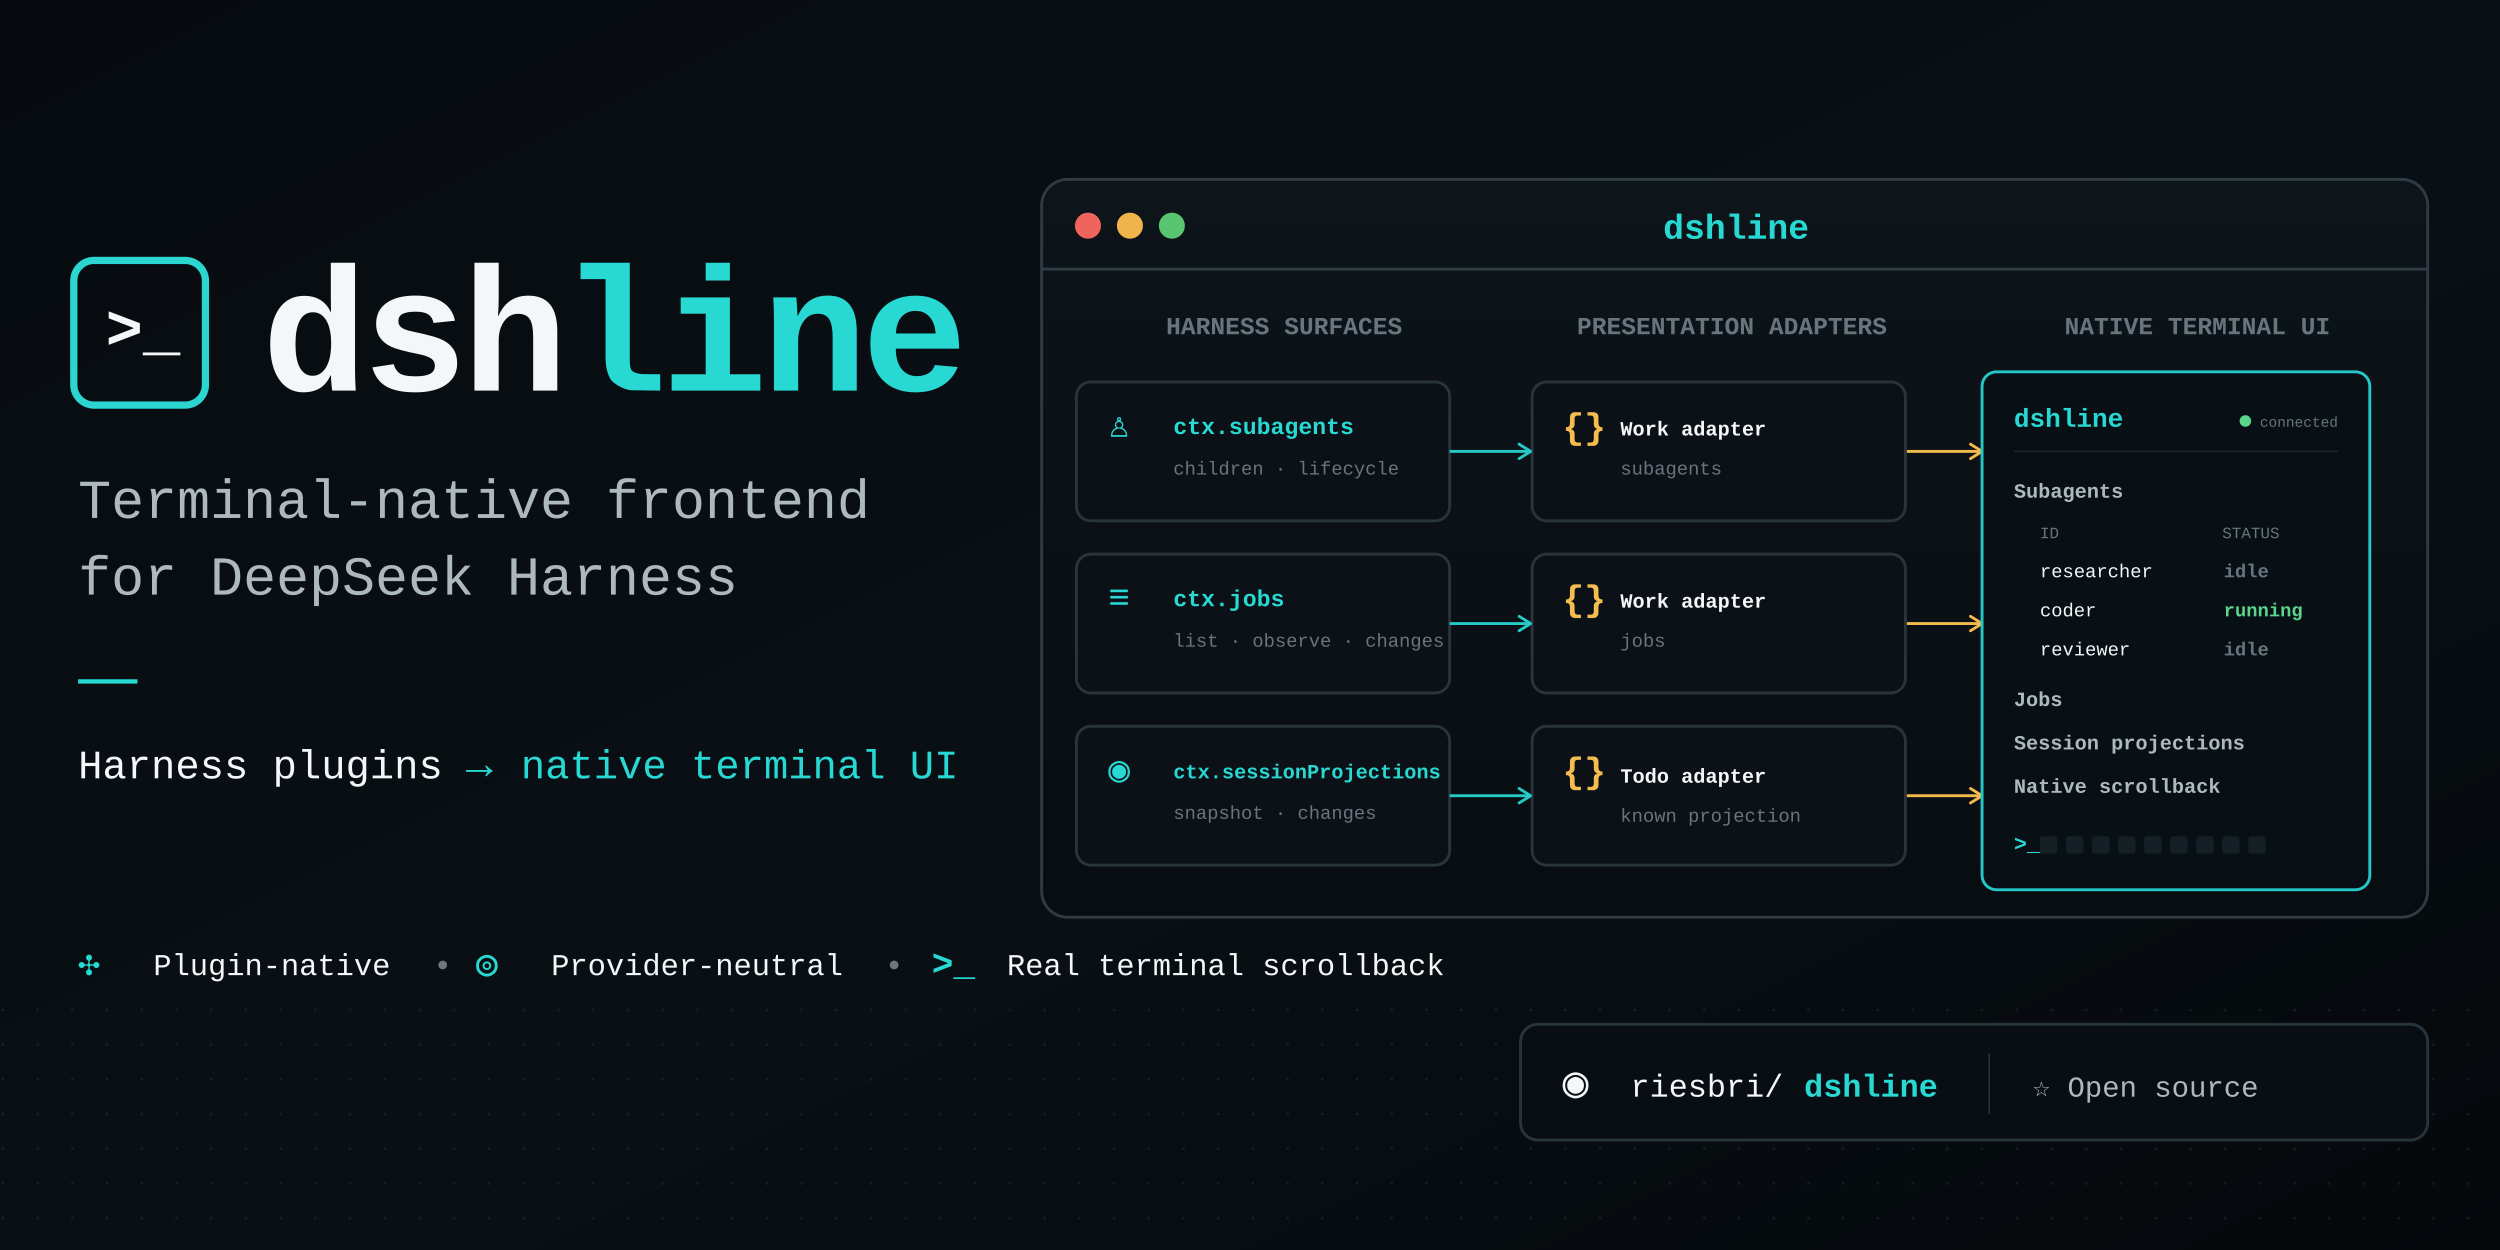
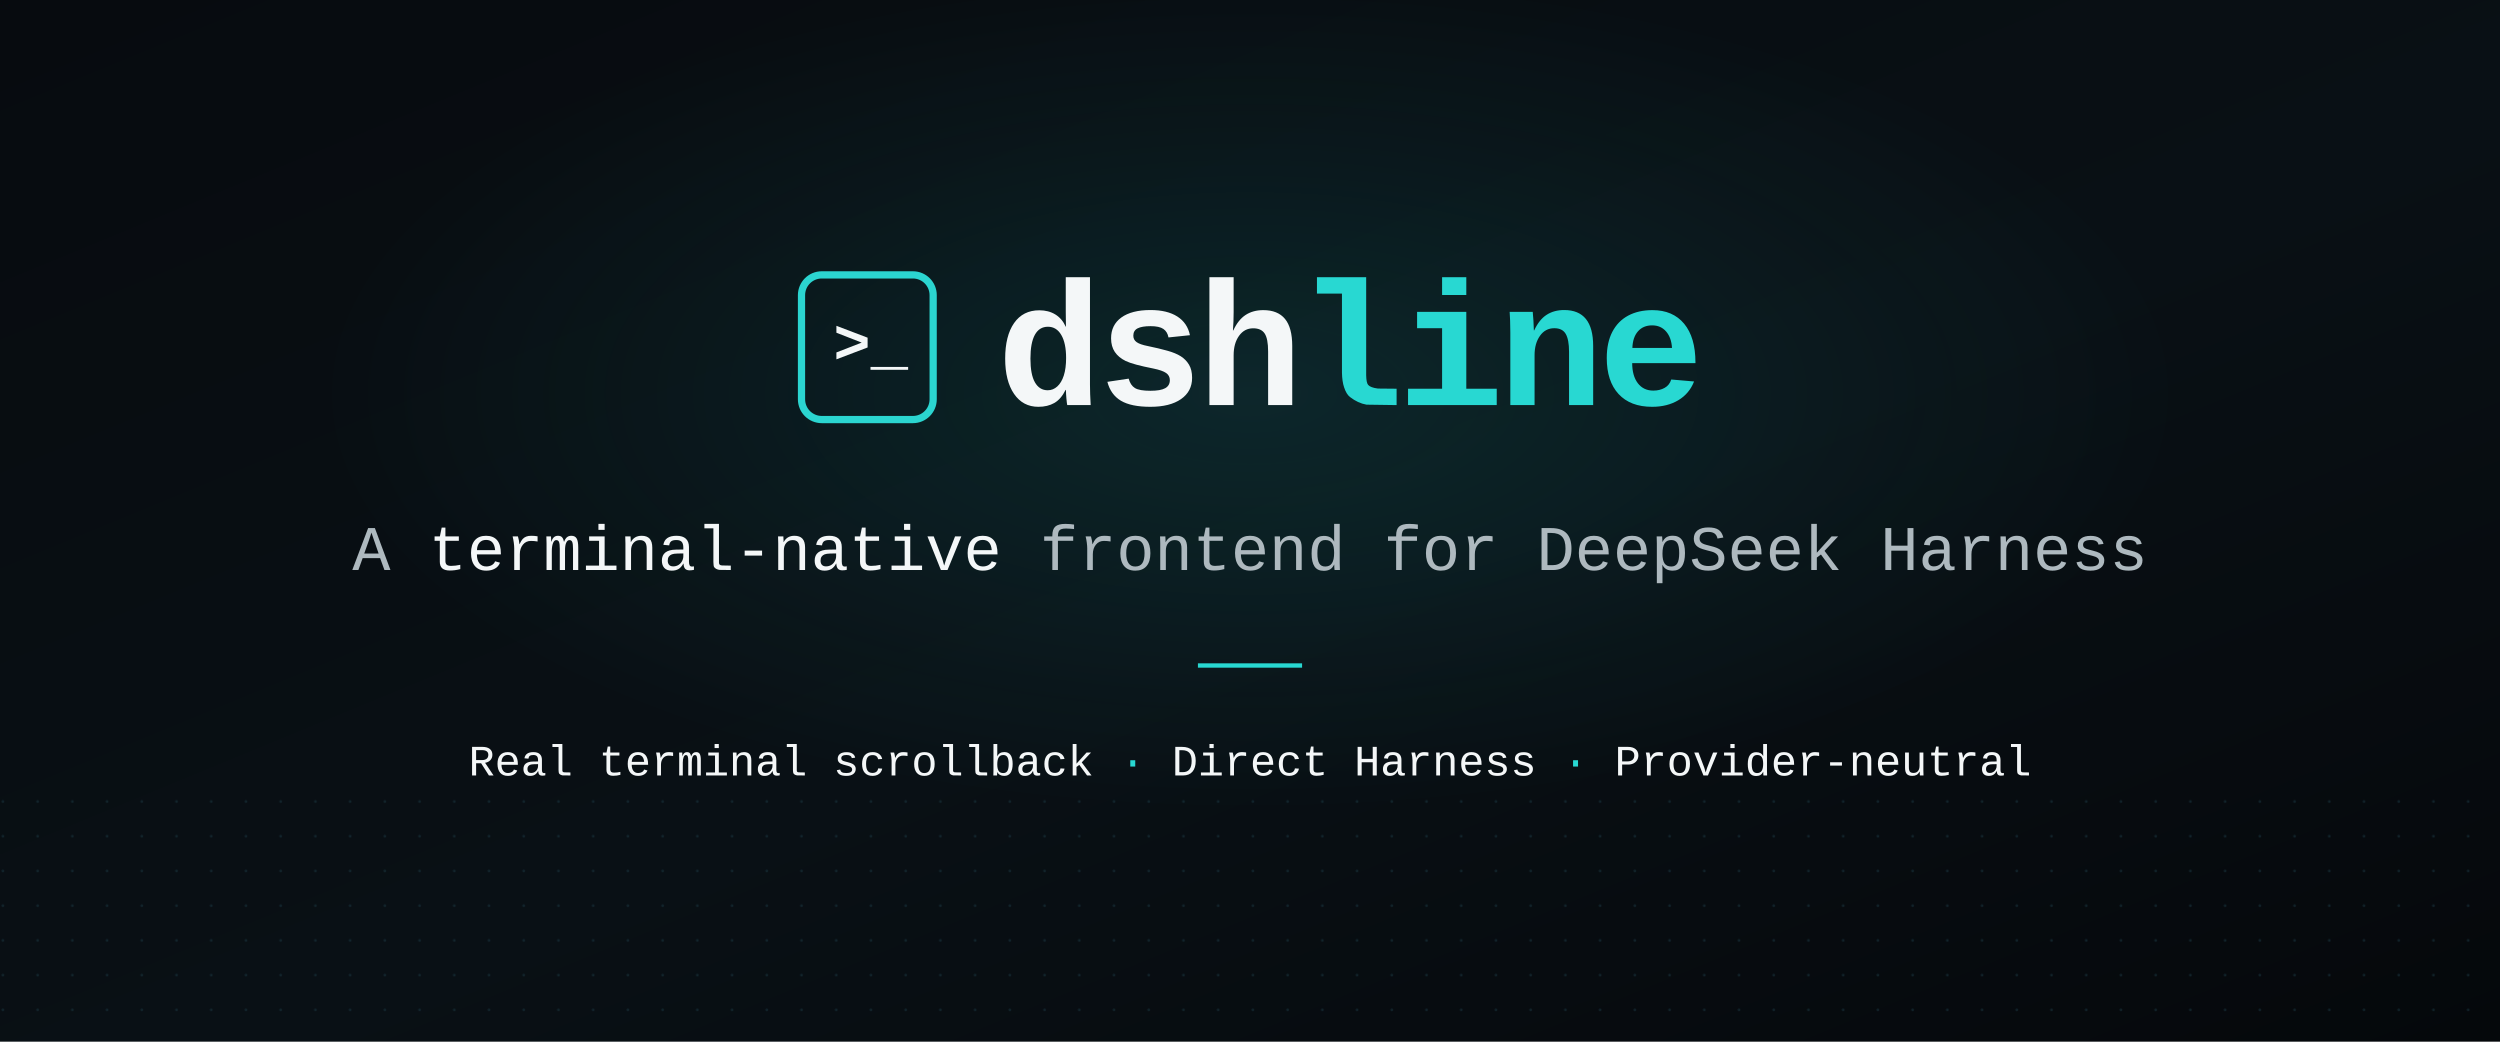
- <svg xmlns="http://www.w3.org/2000/svg" width="1728" height="864" viewBox="0 0 1728 864">
+ <svg xmlns="http://www.w3.org/2000/svg" width="1728" height="720" viewBox="0 0 1728 720" role="img">
  <defs>
    <linearGradient id="bg" x1="0" y1="0" x2="1" y2="1">
      <stop offset="0" stop-color="#070b0f" />
      <stop offset=".55" stop-color="#091015" />
      <stop offset="1" stop-color="#05080b" />
    </linearGradient>
-     <linearGradient id="panel" x1="0" y1="0" x2="0" y2="1">
-       <stop offset="0" stop-color="#0d141a" />
-       <stop offset="1" stop-color="#080d12" />
-     </linearGradient>
+     <radialGradient id="glow" cx=".5" cy=".5" r=".5">
+       <stop offset="0" stop-color="#28d8d2" stop-opacity=".12" />
+       <stop offset="1" stop-color="#28d8d2" stop-opacity="0" />
+     </radialGradient>
    <pattern id="dots" width="24" height="24" patternUnits="userSpaceOnUse">
      <circle cx="2" cy="2" r="1" fill="#17313a" opacity=".55" />
    </pattern>
    <style>
-     .sans{font-family:Inter,ui-sans-serif,system-ui,-apple-system,"Segoe UI",sans-serif}
    .mono{font-family:"SFMono-Regular",Consolas,"Liberation Mono",Menlo,monospace}
-     .white{fill:#f4f7f8} .muted{fill:#aeb9bf} .dim{fill:#68757d}
-     .cyan{fill:#28d8d2} .blue{fill:#66a9ff} .amber{fill:#f5bd4f} .green{fill:#59d68b}
+     .white{fill:#f4f7f8} .muted{fill:#aeb9bf} .cyan{fill:#28d8d2}
  </style>
  </defs>
-   <rect width="1728" height="864" fill="url(#bg)" />
-   <rect y="690" width="1728" height="174" fill="url(#dots)" />
-   <rect x="51" y="180" width="91" height="100" rx="14" fill="none" stroke="#2bd5d0" stroke-width="5" />
-   <text x="73" y="241" class="mono white" font-size="43" font-weight="700" text-anchor="start" letter-spacing="0">&gt;_</text>
-   <text x="181" y="270" class="mono white" font-size="122" font-weight="700" text-anchor="start" letter-spacing="-4">dsh</text>
-   <text x="388" y="270" class="mono cyan" font-size="122" font-weight="700" text-anchor="start" letter-spacing="-4">line</text>
-   <text x="54" y="358" class="mono muted" font-size="38" font-weight="400" text-anchor="start" letter-spacing="0">Terminal-native frontend</text>
-   <text x="54" y="411" class="mono muted" font-size="38" font-weight="400" text-anchor="start" letter-spacing="0">for DeepSeek Harness</text>
-   <line x1="54" y1="471" x2="95" y2="471" stroke="#28d8d2" stroke-width="3" />
-   <text x="54" y="538" class="mono white" font-size="28" font-weight="400" text-anchor="start" letter-spacing="0">Harness plugins</text>
-   <text x="322" y="538" class="mono cyan" font-size="31" font-weight="700" text-anchor="start" letter-spacing="0">→</text>
-   <text x="360" y="538" class="mono cyan" font-size="28" font-weight="400" text-anchor="start" letter-spacing="0">native terminal UI</text>
-   <text x="54" y="674" class="mono cyan" font-size="25" font-weight="700" text-anchor="start" letter-spacing="0">✣</text>
-   <text x="106" y="674" class="mono white" font-size="21" font-weight="400" text-anchor="start" letter-spacing="0">Plugin-native</text>
-   <circle cx="306" cy="667" r="3" fill="#6d787e" />
-   <text x="329" y="674" class="mono cyan" font-size="25" font-weight="700" text-anchor="start" letter-spacing="0">◎</text>
-   <text x="381" y="674" class="mono white" font-size="21" font-weight="400" text-anchor="start" letter-spacing="0">Provider-neutral</text>
-   <circle cx="618" cy="667" r="3" fill="#6d787e" />
-   <text x="644" y="674" class="mono cyan" font-size="25" font-weight="700" text-anchor="start" letter-spacing="0">&gt;_</text>
-   <text x="696" y="674" class="mono white" font-size="21" font-weight="400" text-anchor="start" letter-spacing="0">Real terminal scrollback</text>
-   <rect x="720" y="124" width="958" height="510" rx="18" fill="url(#panel)" stroke="#303b43" stroke-width="2" />
-   <line x1="720" y1="186" x2="1678" y2="186" stroke="#303b43" stroke-width="2" />
-   <circle cx="752" cy="156" r="9" fill="#ef655d" />
-   <circle cx="781" cy="156" r="9" fill="#efb54c" />
-   <circle cx="810" cy="156" r="9" fill="#59c56f" />
-   <text x="1200" y="165" class="mono cyan" font-size="24" font-weight="700" text-anchor="middle" letter-spacing="0">dshline</text>
-   <text x="806" y="231" class="mono dim" font-size="17" font-weight="700" text-anchor="start" letter-spacing="0">HARNESS SURFACES</text>
-   <text x="1090" y="231" class="mono dim" font-size="17" font-weight="700" text-anchor="start" letter-spacing="0">PRESENTATION ADAPTERS</text>
-   <text x="1427" y="231" class="mono dim" font-size="17" font-weight="700" text-anchor="start" letter-spacing="0">NATIVE TERMINAL UI</text>
-   <rect x="744" y="264" width="258" height="96" rx="10" fill="#0b1116" stroke="#29343b" stroke-width="2" />
-   <text x="766" y="302" class="mono cyan" font-size="25" font-weight="700" text-anchor="start" letter-spacing="0">♙</text>
-   <text x="811" y="300" class="mono cyan" font-size="16" font-weight="700" text-anchor="start" letter-spacing="0">ctx.subagents</text>
-   <text x="811" y="328" class="mono dim" font-size="13" font-weight="400" text-anchor="start" letter-spacing="0">children · lifecycle</text>
-   <rect x="744" y="383" width="258" height="96" rx="10" fill="#0b1116" stroke="#29343b" stroke-width="2" />
-   <text x="766" y="421" class="mono cyan" font-size="25" font-weight="700" text-anchor="start" letter-spacing="0">≡</text>
-   <text x="811" y="419" class="mono cyan" font-size="16" font-weight="700" text-anchor="start" letter-spacing="0">ctx.jobs</text>
-   <text x="811" y="447" class="mono dim" font-size="13" font-weight="400" text-anchor="start" letter-spacing="0">list · observe · changes</text>
-   <rect x="744" y="502" width="258" height="96" rx="10" fill="#0b1116" stroke="#29343b" stroke-width="2" />
-   <text x="766" y="540" class="mono cyan" font-size="25" font-weight="700" text-anchor="start" letter-spacing="0">◉</text>
-   <text x="811" y="538" class="mono cyan" font-size="14" font-weight="700" text-anchor="start" letter-spacing="0" textLength="186" lengthAdjust="spacingAndGlyphs">ctx.sessionProjections</text>
-   <text x="811" y="566" class="mono dim" font-size="13" font-weight="400" text-anchor="start" letter-spacing="0">snapshot · changes</text>
-   <rect x="1059" y="264" width="258" height="96" rx="10" fill="#0b1116" stroke="#29343b" stroke-width="2" />
-   <text x="1080" y="303" class="mono amber" font-size="25" font-weight="700" text-anchor="start" letter-spacing="0">{}</text>
-   <text x="1120" y="301" class="mono white" font-size="14" font-weight="600" text-anchor="start" letter-spacing="0">Work adapter</text>
-   <text x="1120" y="328" class="mono dim" font-size="13" font-weight="400" text-anchor="start" letter-spacing="0">subagents</text>
-   <rect x="1059" y="383" width="258" height="96" rx="10" fill="#0b1116" stroke="#29343b" stroke-width="2" />
-   <text x="1080" y="422" class="mono amber" font-size="25" font-weight="700" text-anchor="start" letter-spacing="0">{}</text>
-   <text x="1120" y="420" class="mono white" font-size="14" font-weight="600" text-anchor="start" letter-spacing="0">Work adapter</text>
-   <text x="1120" y="447" class="mono dim" font-size="13" font-weight="400" text-anchor="start" letter-spacing="0">jobs</text>
-   <rect x="1059" y="502" width="258" height="96" rx="10" fill="#0b1116" stroke="#29343b" stroke-width="2" />
-   <text x="1080" y="541" class="mono amber" font-size="25" font-weight="700" text-anchor="start" letter-spacing="0">{}</text>
-   <text x="1120" y="541" class="mono white" font-size="14" font-weight="600" text-anchor="start" letter-spacing="0">Todo adapter</text>
-   <text x="1120" y="568" class="mono dim" font-size="13" font-weight="400" text-anchor="start" letter-spacing="0">known projection</text>
-   <line x1="1002" y1="312" x2="1058" y2="312" stroke="#25c9c6" stroke-width="2" />
-   <polyline points="1050,307 1058,312 1050,317" fill="none" stroke="#25c9c6" stroke-width="2" stroke-linecap="round" stroke-linejoin="round" />
-   <line x1="1318" y1="312" x2="1370" y2="312" stroke="#f2b94b" stroke-width="2" />
-   <polyline points="1362,307 1370,312 1362,317" fill="none" stroke="#f2b94b" stroke-width="2" stroke-linecap="round" stroke-linejoin="round" />
-   <line x1="1002" y1="431" x2="1058" y2="431" stroke="#25c9c6" stroke-width="2" />
-   <polyline points="1050,426 1058,431 1050,436" fill="none" stroke="#25c9c6" stroke-width="2" stroke-linecap="round" stroke-linejoin="round" />
-   <line x1="1318" y1="431" x2="1370" y2="431" stroke="#f2b94b" stroke-width="2" />
-   <polyline points="1362,426 1370,431 1362,436" fill="none" stroke="#f2b94b" stroke-width="2" stroke-linecap="round" stroke-linejoin="round" />
-   <line x1="1002" y1="550" x2="1058" y2="550" stroke="#25c9c6" stroke-width="2" />
-   <polyline points="1050,545 1058,550 1050,555" fill="none" stroke="#25c9c6" stroke-width="2" stroke-linecap="round" stroke-linejoin="round" />
-   <line x1="1318" y1="550" x2="1370" y2="550" stroke="#f2b94b" stroke-width="2" />
-   <polyline points="1362,545 1370,550 1362,555" fill="none" stroke="#f2b94b" stroke-width="2" stroke-linecap="round" stroke-linejoin="round" />
-   <rect x="1370" y="257" width="268" height="358" rx="10" fill="#091015" stroke="#24c8c8" stroke-width="2" />
-   <text x="1392" y="295" class="mono cyan" font-size="18" font-weight="700" text-anchor="start" letter-spacing="0">dshline</text>
-   <circle cx="1552" cy="291" r="4" fill="#59d68b" />
-   <text x="1562" y="295" class="mono dim" font-size="10" font-weight="400" text-anchor="start" letter-spacing="0">connected</text>
-   <line x1="1392" y1="312" x2="1616" y2="312" stroke="#1c2b31" stroke-width="1" />
-   <text x="1392" y="344" class="mono muted" font-size="14" font-weight="600" text-anchor="start" letter-spacing="0">Subagents</text>
-   <text x="1392" y="488" class="mono muted" font-size="14" font-weight="600" text-anchor="start" letter-spacing="0">Jobs</text>
-   <text x="1392" y="518" class="mono muted" font-size="14" font-weight="600" text-anchor="start" letter-spacing="0">Session projections</text>
-   <text x="1392" y="548" class="mono muted" font-size="14" font-weight="600" text-anchor="start" letter-spacing="0">Native scrollback</text>
-   <text x="1410" y="372" class="mono dim" font-size="11" font-weight="400" text-anchor="start" letter-spacing="0">ID</text>
-   <text x="1536" y="372" class="mono dim" font-size="11" font-weight="400" text-anchor="start" letter-spacing="0">STATUS</text>
-   <text x="1410" y="399" class="mono white" font-size="13" font-weight="400" text-anchor="start" letter-spacing="0">researcher</text>
-   <text x="1537" y="399" class="mono dim" font-size="13" font-weight="600" text-anchor="start" letter-spacing="0">idle</text>
-   <text x="1410" y="426" class="mono white" font-size="13" font-weight="400" text-anchor="start" letter-spacing="0">coder</text>
-   <text x="1537" y="426" class="mono green" font-size="13" font-weight="600" text-anchor="start" letter-spacing="0">running</text>
-   <text x="1410" y="453" class="mono white" font-size="13" font-weight="400" text-anchor="start" letter-spacing="0">reviewer</text>
-   <text x="1537" y="453" class="mono dim" font-size="13" font-weight="600" text-anchor="start" letter-spacing="0">idle</text>
-   <text x="1392" y="588" class="mono cyan" font-size="15" font-weight="700" text-anchor="start" letter-spacing="0">&gt;_</text>
-   <rect x="1410" y="578" width="12" height="12" rx="2" fill="#151f26" stroke="none" stroke-width="0" />
-   <rect x="1428" y="578" width="12" height="12" rx="2" fill="#151f26" stroke="none" stroke-width="0" />
-   <rect x="1446" y="578" width="12" height="12" rx="2" fill="#151f26" stroke="none" stroke-width="0" />
-   <rect x="1464" y="578" width="12" height="12" rx="2" fill="#151f26" stroke="none" stroke-width="0" />
-   <rect x="1482" y="578" width="12" height="12" rx="2" fill="#151f26" stroke="none" stroke-width="0" />
-   <rect x="1500" y="578" width="12" height="12" rx="2" fill="#151f26" stroke="none" stroke-width="0" />
-   <rect x="1518" y="578" width="12" height="12" rx="2" fill="#151f26" stroke="none" stroke-width="0" />
-   <rect x="1536" y="578" width="12" height="12" rx="2" fill="#151f26" stroke="none" stroke-width="0" />
-   <rect x="1554" y="578" width="12" height="12" rx="2" fill="#151f26" stroke="none" stroke-width="0" />
-   <rect x="1051" y="708" width="627" height="80" rx="12" fill="#080e13" stroke="#28343b" stroke-width="2" />
-   <text x="1080" y="758" class="mono white" font-size="30" font-weight="700" text-anchor="start" letter-spacing="0">◉</text>
-   <text x="1127" y="758" class="mono white" font-size="22" font-weight="400" text-anchor="start" letter-spacing="0" textLength="106" lengthAdjust="spacingAndGlyphs">riesbri/</text>
-   <text x="1247" y="758" class="mono cyan" font-size="22" font-weight="700" text-anchor="start" letter-spacing="0">dshline</text>
-   <line x1="1375" y1="728" x2="1375" y2="770" stroke="#29343b" stroke-width="1" />
-   <text x="1405" y="758" class="mono muted" font-size="20" font-weight="400" text-anchor="start" letter-spacing="0">☆  Open source</text>
+   <rect width="1728" height="720" fill="url(#bg)" />
+   <rect y="540" width="1728" height="180" fill="url(#dots)" />
+   <ellipse cx="864" cy="272" rx="640" ry="290" fill="url(#glow)" />
+   <rect x="554" y="190" width="91" height="100" rx="14" fill="none" stroke="#2bd5d0" stroke-width="5" />
+   <text x="576" y="251" class="mono white" font-size="43" font-weight="700">&gt;_</text>
+   <text x="689" y="280" class="mono white" font-size="122" font-weight="700" letter-spacing="-4">dsh</text>
+   <text x="897" y="280" class="mono cyan" font-size="122" font-weight="700" letter-spacing="-4">line</text>
+   <text x="864" y="394" class="mono muted" font-size="44" text-anchor="middle">A <tspan class="white">terminal-native</tspan> frontend for DeepSeek Harness</text>
+   <line x1="828" y1="460" x2="900" y2="460" stroke="#28d8d2" stroke-width="3" />
+   <text x="864" y="536" class="mono white" font-size="30" text-anchor="middle">Real terminal scrollback <tspan class="cyan">·</tspan> Direct Harness <tspan class="cyan">·</tspan> Provider-neutral</text>
</svg>
